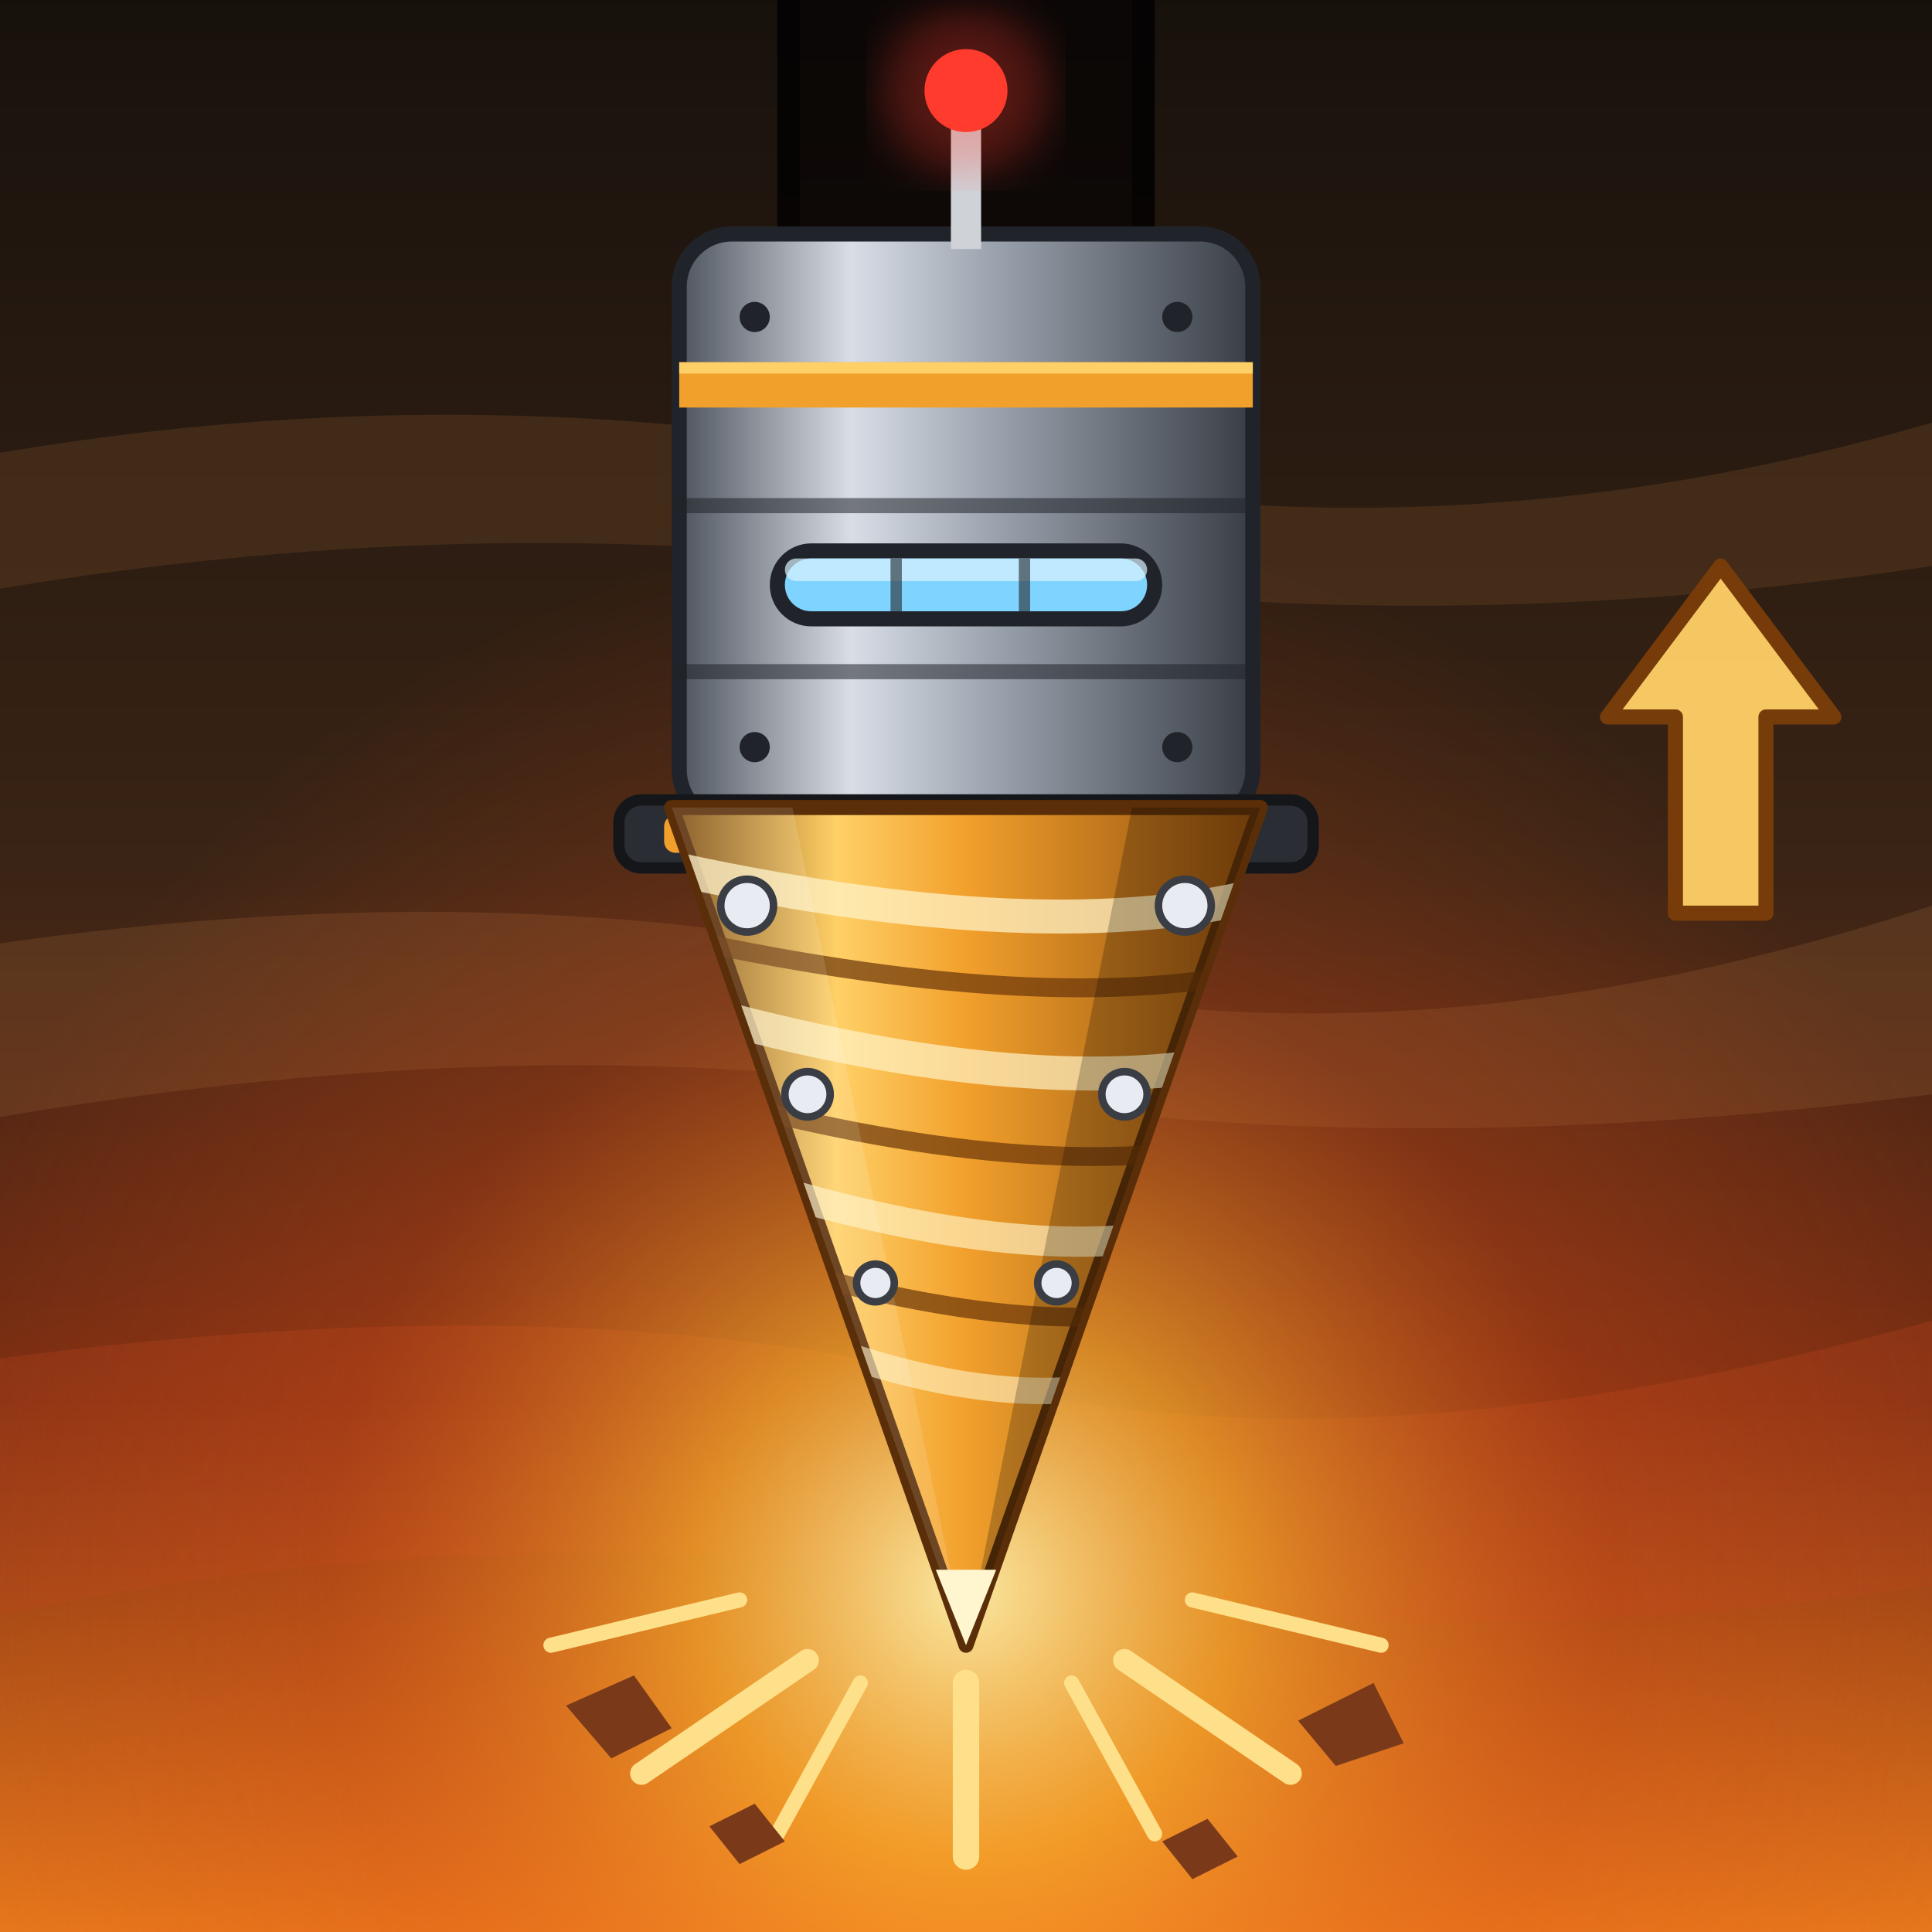
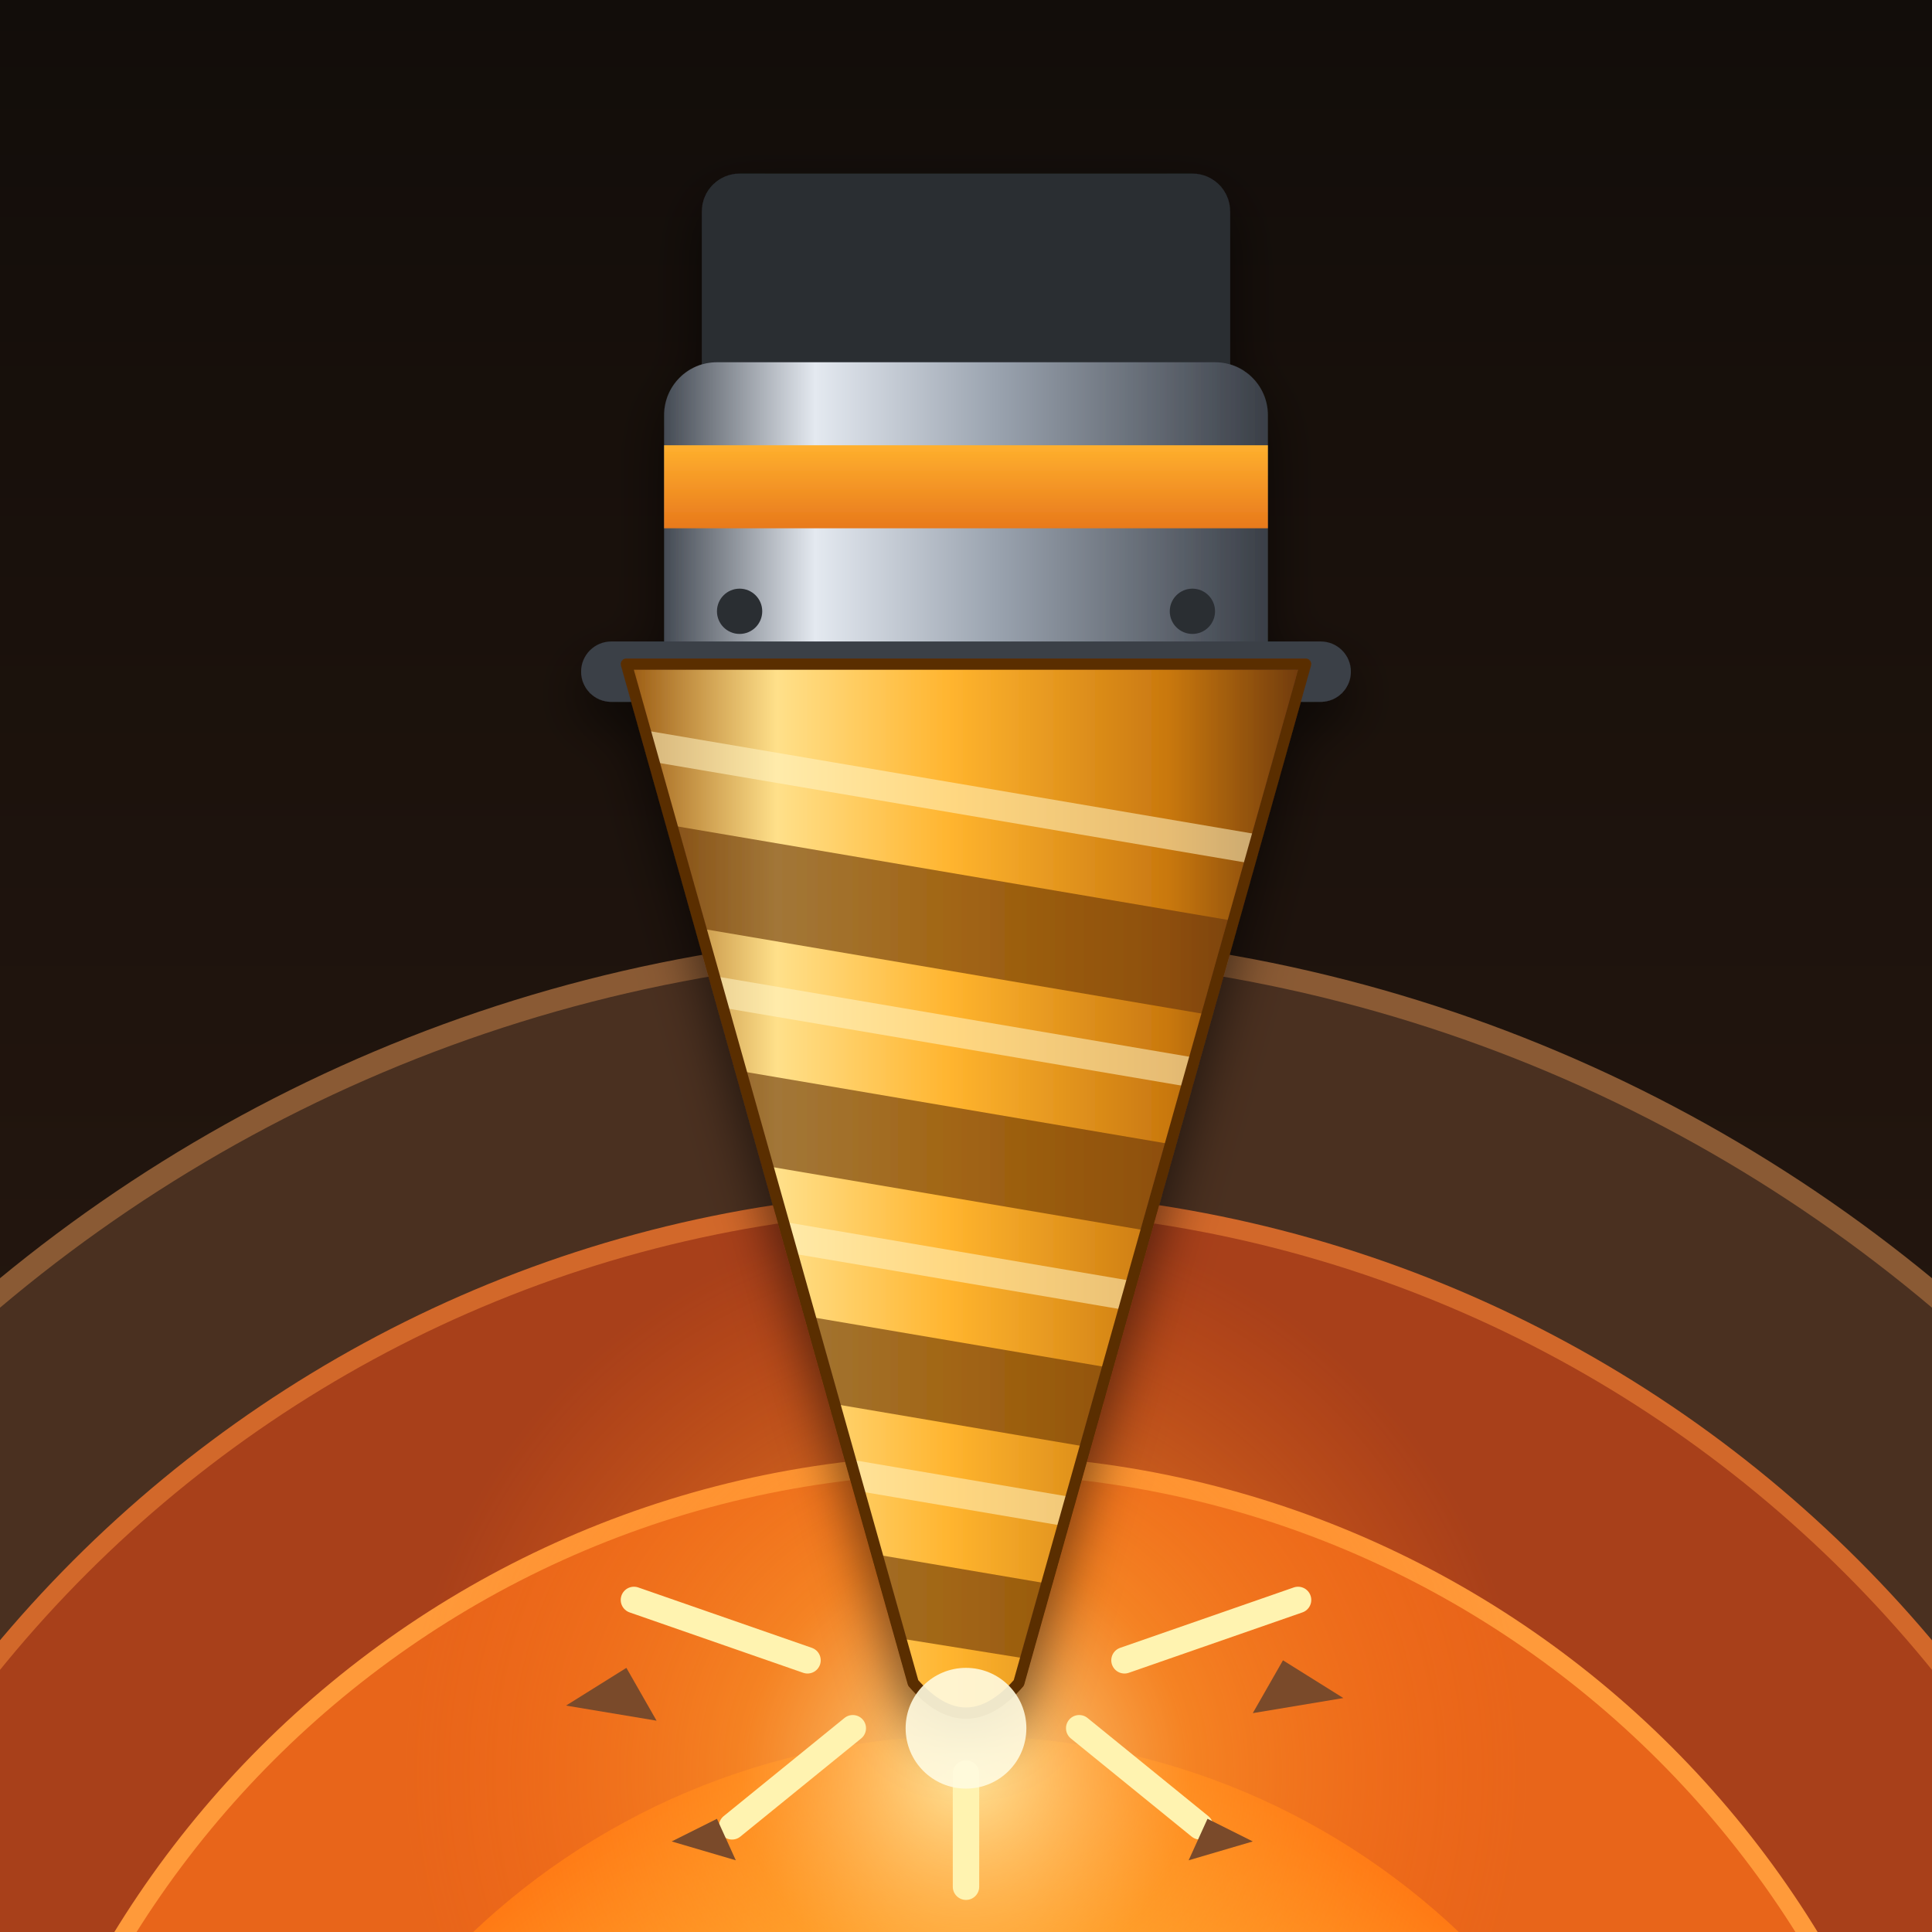
<svg xmlns="http://www.w3.org/2000/svg" viewBox="0 0 512 512">
  <defs>
-     <linearGradient id="bg" x1="0" y1="0" x2="0" y2="1">
-       <stop offset="0" stop-color="#17110c" />
-       <stop offset=".45" stop-color="#3a2415" />
-       <stop offset=".72" stop-color="#7a2d12" />
+     <linearGradient id="sky" x1="0" y1="0" x2="0" y2="1">
+       <stop offset="0" stop-color="#120d0a" />
+       <stop offset="1" stop-color="#2b1a10" />
+     </linearGradient>
+     <radialGradient id="core" cx="50%" cy="50%" r="50%">
+       <stop offset="0" stop-color="#fffbe0" />
+       <stop offset=".35" stop-color="#ffe070" />
+       <stop offset=".75" stop-color="#ffa32a" />
+       <stop offset="1" stop-color="#ff7a14" />
+     </radialGradient>
+     <radialGradient id="halo" cx="50%" cy="50%" r="50%">
+       <stop offset="0" stop-color="#ffe9a0" stop-opacity=".95" />
+       <stop offset=".4" stop-color="#ff9a2a" stop-opacity=".55" />
+       <stop offset="1" stop-color="#ff6a10" stop-opacity="0" />
+     </radialGradient>
+     <linearGradient id="cone" x1="0" y1="0" x2="1" y2="0">
+       <stop offset="0" stop-color="#9a5a12" />
+       <stop offset=".22" stop-color="#ffe08a" />
+       <stop offset=".48" stop-color="#ffb42e" />
+       <stop offset=".8" stop-color="#c9780f" />
+       <stop offset="1" stop-color="#6e3a08" />
+     </linearGradient>
+     <linearGradient id="steel" x1="0" y1="0" x2="1" y2="0">
+       <stop offset="0" stop-color="#454b54" />
+       <stop offset=".25" stop-color="#e4e9f0" />
+       <stop offset=".55" stop-color="#9aa3af" />
+       <stop offset="1" stop-color="#3a3f47" />
+     </linearGradient>
+     <linearGradient id="band" x1="0" y1="0" x2="0" y2="1">
+       <stop offset="0" stop-color="#ffb02e" />
      <stop offset="1" stop-color="#e8791c" />
    </linearGradient>
-     <radialGradient id="glow" cx="50%" cy="82%" r="55%">
-       <stop offset="0" stop-color="#fff0a8" stop-opacity=".95" />
-       <stop offset=".25" stop-color="#ffb02e" stop-opacity=".7" />
-       <stop offset=".6" stop-color="#e8531a" stop-opacity=".25" />
-       <stop offset="1" stop-color="#e8531a" stop-opacity="0" />
-     </radialGradient>
-     <linearGradient id="steel" x1="0" y1="0" x2="1" y2="0">
-       <stop offset="0" stop-color="#4d535c" />
-       <stop offset=".3" stop-color="#d9dee6" />
-       <stop offset=".55" stop-color="#9aa2ad" />
-       <stop offset="1" stop-color="#383d45" />
-     </linearGradient>
-     <linearGradient id="bit" x1="0" y1="0" x2="1" y2="0">
-       <stop offset="0" stop-color="#7a4a10" />
-       <stop offset=".28" stop-color="#ffd067" />
-       <stop offset=".5" stop-color="#f2a02c" />
-       <stop offset="1" stop-color="#8a4a0c" />
-     </linearGradient>
-     <linearGradient id="flute" x1="0" y1="0" x2="0" y2="1">
-       <stop offset="0" stop-color="#fff2c4" stop-opacity=".9" />
-       <stop offset="1" stop-color="#7a3d08" stop-opacity=".1" />
-     </linearGradient>
-     <linearGradient id="shaft" x1="0" y1="0" x2="0" y2="1">
-       <stop offset="0" stop-color="#0a0706" />
-       <stop offset="1" stop-color="#1b0f09" />
-     </linearGradient>
-     <clipPath id="cone">
-       <path d="M178 214 L334 214 L256 436 Z" />
+     <clipPath id="cc">
+       <path d="M166 176 L346 176 L270 446 Q256 462 242 446 Z" />
    </clipPath>
-     <filter id="blur">
-       <feGaussianBlur stdDeviation="6" />
+     <filter id="sh" x="-30%" y="-30%" width="160%" height="160%">
+       <feDropShadow dx="0" dy="6" stdDeviation="7" flood-color="#000" flood-opacity=".55" />
    </filter>
  </defs>
-   <rect width="512" height="512" fill="url(#bg)" />
-   <g opacity=".5">
-     <path d="M0 120 Q130 98 256 124 T512 112 V150 Q380 170 256 152 T0 156Z" fill="#5a3a20" />
-     <path d="M0 250 Q140 230 256 258 T512 240 V290 Q370 308 256 290 T0 296Z" fill="#8a5a30" opacity=".6" />
-     <path d="M0 360 Q150 340 256 366 T512 350 V420 Q380 440 256 420 T0 428Z" fill="#b8431c" opacity=".55" />
+   <rect width="512" height="512" fill="url(#sky)" />
+   <circle cx="256" cy="650" r="400" fill="#4a3020" />
+   <circle cx="256" cy="650" r="400" fill="none" stroke="#8a5a34" stroke-width="6" />
+   <circle cx="256" cy="650" r="332" fill="#a8401a" />
+   <circle cx="256" cy="650" r="332" fill="none" stroke="#d2682a" stroke-width="5" />
+   <circle cx="256" cy="650" r="262" fill="#e8651a" />
+   <circle cx="256" cy="650" r="262" fill="none" stroke="#ff9a3a" stroke-width="5" />
+   <circle cx="256" cy="650" r="190" fill="url(#core)" />
+   <circle cx="256" cy="470" r="150" fill="url(#halo)" />
+   <g filter="url(#sh)">
+     <rect x="186" y="46" width="140" height="62" rx="10" fill="#2a2d33" />
+     <rect x="176" y="96" width="160" height="92" rx="14" fill="url(#steel)" />
+     <rect x="176" y="118" width="160" height="22" fill="url(#band)" />
+     <circle cx="196" cy="162" r="6" fill="#2a2d33" />
+     <circle cx="316" cy="162" r="6" fill="#2a2d33" />
+     <rect x="154" y="170" width="204" height="16" rx="8" fill="#3a3f47" />
+     <path d="M166 176 L346 176 L270 446 Q256 462 242 446 Z" fill="url(#cone)" />
+     <g clip-path="url(#cc)">
+       <g fill="#6a3606" fill-opacity=".62">
+         <path d="M150 214 L362 250 L362 276 L150 240 Z" />
+         <path d="M150 276 L362 312 L362 336 L150 300 Z" />
+         <path d="M150 338 L362 374 L362 396 L150 360 Z" />
+         <path d="M150 398 L362 434 L362 454 L150 420 Z" />
+       </g>
+       <g fill="#fff4c4" fill-opacity=".55">
+         <path d="M150 190 L362 226 L362 234 L150 198 Z" />
+         <path d="M150 252 L362 288 L362 296 L150 260 Z" />
+         <path d="M150 314 L362 350 L362 358 L150 322 Z" />
+         <path d="M150 374 L362 410 L362 418 L150 382 Z" />
+       </g>
+     </g>
+     <path d="M166 176 L346 176 L270 446 Q256 462 242 446 Z" fill="none" stroke="#5a2e06" stroke-width="3" stroke-linejoin="round" />
  </g>
-   <rect x="206" y="0" width="100" height="250" fill="url(#shaft)" />
-   <rect x="206" y="0" width="6" height="250" fill="#000" opacity=".5" />
-   <rect x="300" y="0" width="6" height="250" fill="#000" opacity=".5" />
-   <rect width="512" height="512" fill="url(#glow)" />
-   <g stroke="#ffe08a" stroke-linecap="round" fill="none">
-     <path d="M214 440 L170 470" stroke-width="6" />
-     <path d="M298 440 L342 470" stroke-width="6" />
-     <path d="M256 446 L256 492" stroke-width="7" />
-     <path d="M228 446 L206 486" stroke-width="4" />
-     <path d="M284 446 L306 486" stroke-width="4" />
-     <path d="M196 424 L146 436" stroke-width="4" />
-     <path d="M316 424 L366 436" stroke-width="4" />
+   <g stroke="#fff3b0" stroke-width="7" stroke-linecap="round">
+     <path d="M214 440 L168 424" />
+     <path d="M298 440 L344 424" />
+     <path d="M226 458 L194 484" />
+     <path d="M286 458 L318 484" />
+     <path d="M256 470 L256 500" />
  </g>
-   <g fill="#7a3a1a">
-     <path d="M150 452 l18 -8 l10 14 l-16 8z" />
-     <path d="M344 456 l20 -10 l8 16 l-18 6z" />
-     <path d="M188 484 l12 -6 l8 10 l-12 6z" />
-     <path d="M308 488 l12 -6 l8 10 l-12 6z" />
+   <g fill="#7a4a2a">
+     <path d="M150 452 l16 -10 l8 14 z" />
+     <path d="M356 450 l-16 -10 l-8 14 z" />
+     <path d="M178 488 l12 -6 l5 11 z" />
+     <path d="M332 488 l-12 -6 l-5 11 z" />
  </g>
-   <rect x="180" y="62" width="152" height="156" rx="14" fill="url(#steel)" stroke="#20242a" stroke-width="4" />
-   <rect x="180" y="96" width="152" height="12" fill="#f2a02c" />
-   <rect x="180" y="96" width="152" height="3" fill="#ffd067" />
-   <g fill="#20242a" opacity=".55">
-     <rect x="180" y="132" width="152" height="4" />
-     <rect x="180" y="176" width="152" height="4" />
-   </g>
-   <g fill="#20242a">
-     <circle cx="200" cy="84" r="4" />
-     <circle cx="312" cy="84" r="4" />
-     <circle cx="200" cy="198" r="4" />
-     <circle cx="312" cy="198" r="4" />
-   </g>
-   <rect x="204" y="144" width="104" height="22" rx="11" fill="#20242a" />
-   <rect x="208" y="148" width="96" height="14" rx="7" fill="#7fd4ff" />
-   <rect x="208" y="148" width="96" height="6" rx="3" fill="#d8f2ff" opacity=".7" />
-   <g fill="#20242a" opacity=".6">
-     <rect x="236" y="148" width="3" height="14" />
-     <rect x="270" y="148" width="3" height="14" />
-   </g>
-   <rect x="164" y="212" width="184" height="18" rx="6" fill="#2a2d33" stroke="#14161a" stroke-width="3" />
-   <g fill="#f2a02c">
-     <rect x="176" y="216" width="22" height="10" rx="3" />
-     <rect x="302" y="216" width="22" height="10" rx="3" />
-   </g>
-   <rect x="252" y="28" width="8" height="38" fill="#cfd3d8" />
-   <circle cx="256" cy="24" r="11" fill="#ff3b2f" />
-   <circle cx="256" cy="24" r="22" fill="#ff3b2f" opacity=".3" filter="url(#blur)" />
-   <path d="M178 214 L334 214 L256 436 Z" fill="url(#bit)" stroke="#5a2e08" stroke-width="4" stroke-linejoin="round" />
-   <g clip-path="url(#cone)" fill="none" stroke-linecap="round">
-     <path d="M160 226 Q268 252 330 238" stroke="#fff2c4" stroke-width="9" opacity=".75" />
-     <path d="M164 262 Q262 292 322 282" stroke="#fff2c4" stroke-width="9" opacity=".7" />
-     <path d="M176 306 Q256 334 304 328" stroke="#fff2c4" stroke-width="8" opacity=".65" />
-     <path d="M200 350 Q252 372 288 368" stroke="#fff2c4" stroke-width="7" opacity=".6" />
-     <path d="M160 244 Q268 270 330 258" stroke="#6a3408" stroke-width="5" opacity=".7" />
-     <path d="M164 284 Q262 314 322 304" stroke="#6a3408" stroke-width="5" opacity=".7" />
-     <path d="M176 326 Q256 354 304 348" stroke="#6a3408" stroke-width="5" opacity=".7" />
-     <path d="M178 214 L256 436 L210 214Z" fill="#fff" opacity=".12" />
-     <path d="M334 214 L256 436 L300 214Z" fill="#000" opacity=".22" />
-   </g>
-   <g fill="#e8ecf2" stroke="#3a3d44" stroke-width="2">
-     <circle cx="198" cy="240" r="7" />
-     <circle cx="314" cy="240" r="7" />
-     <circle cx="214" cy="290" r="6" />
-     <circle cx="298" cy="290" r="6" />
-     <circle cx="232" cy="340" r="5" />
-     <circle cx="280" cy="340" r="5" />
-   </g>
-   <path d="M256 436 l-8 -20 h16z" fill="#fff6d0" />
-   <path d="M456 150 l-30 40 h18 v52 h24 v-52 h18z" fill="#ffd067" stroke="#7a3d08" stroke-width="4" stroke-linejoin="round" opacity=".95" />
+   <circle cx="256" cy="458" r="16" fill="#fffbe0" fill-opacity=".9" />
</svg>
